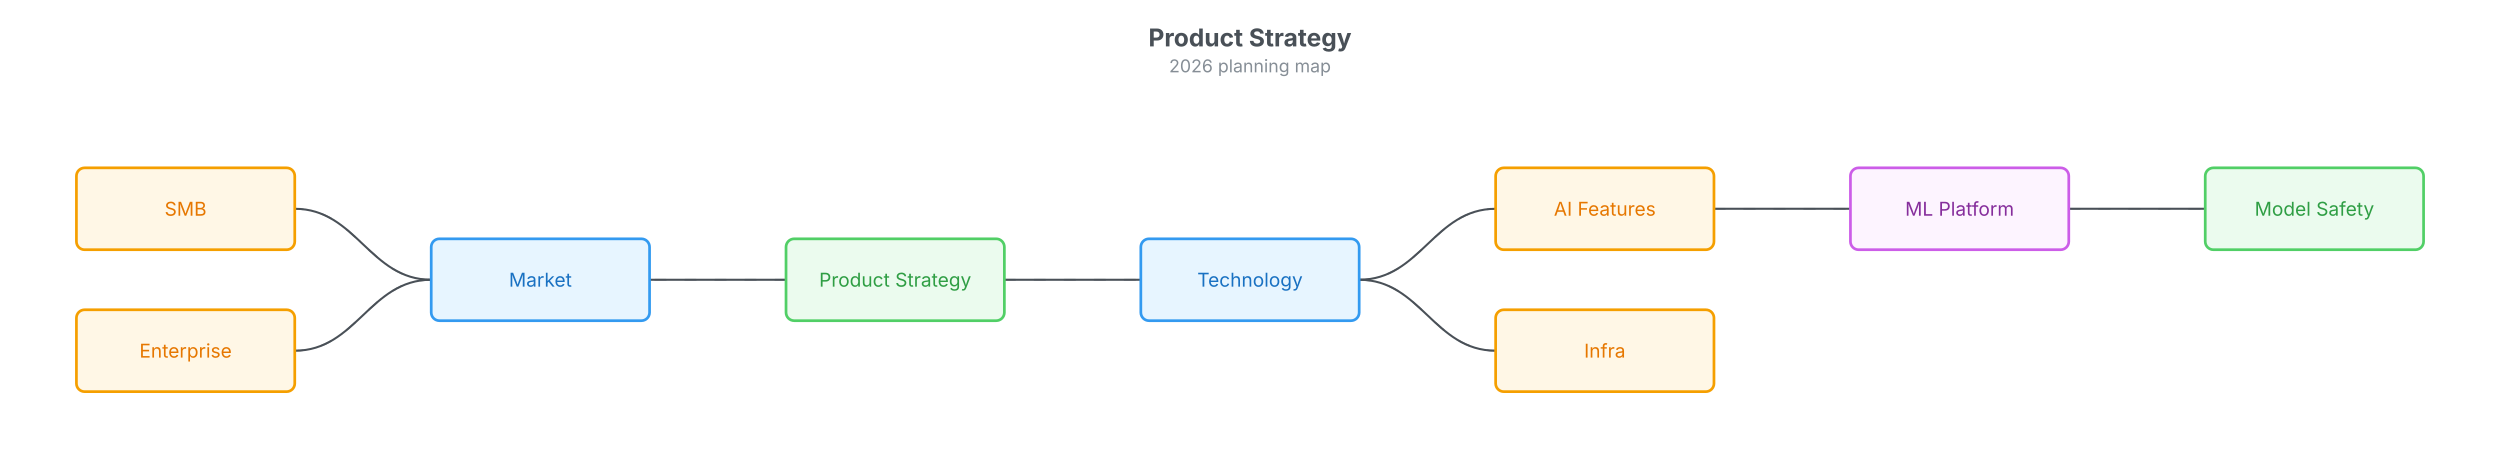
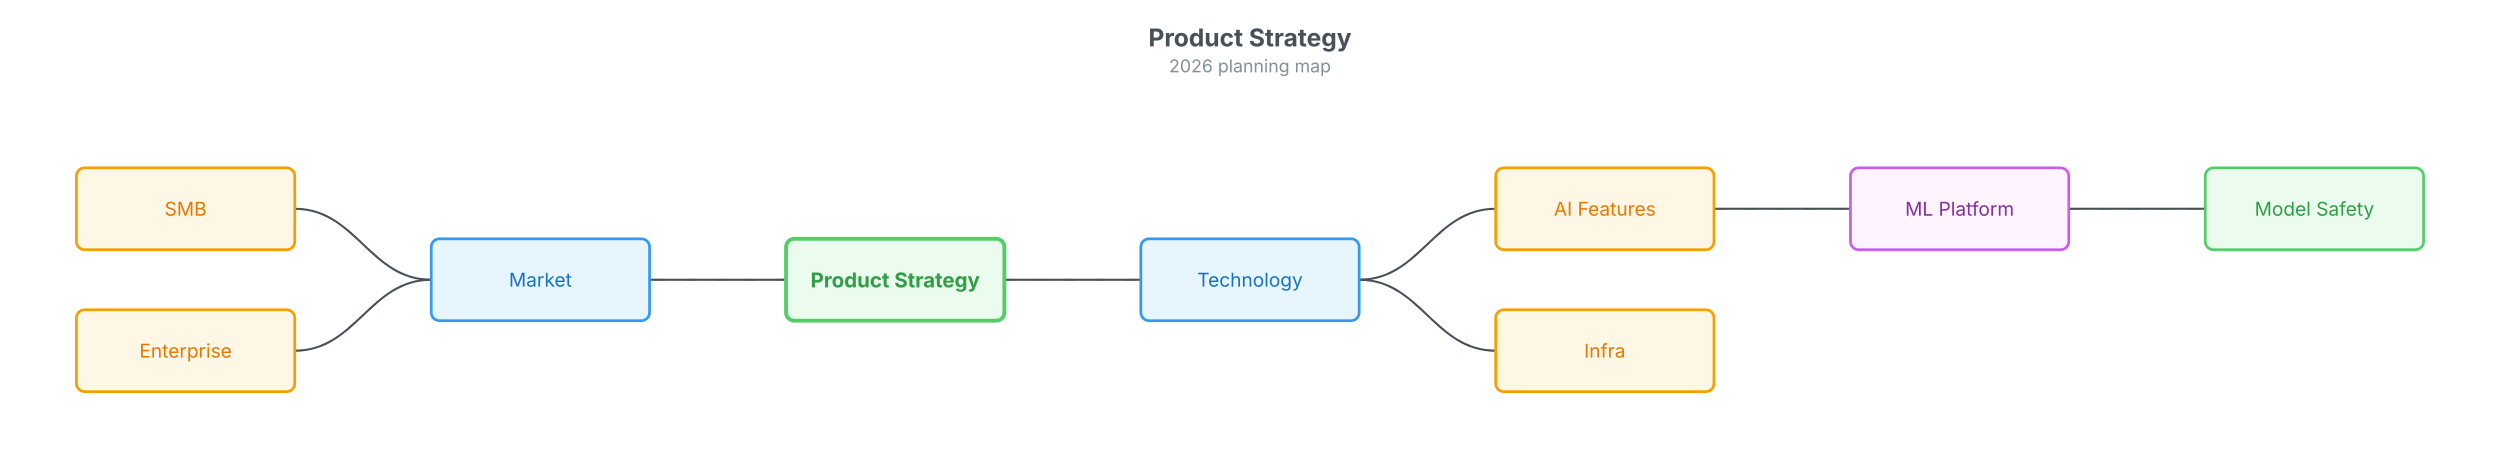
<svg xmlns="http://www.w3.org/2000/svg" width="1832" height="343" viewBox="-656 -153 1832 343">
  <text x="260" y="-119" text-anchor="middle" font-family="Inter, system-ui, -apple-system, sans-serif" font-size="18" font-weight="700" fill="#495057">Product Strategy</text>
  <text x="260" y="-100" text-anchor="middle" font-family="Inter, system-ui, -apple-system, sans-serif" font-size="13" fill="#868e96">2026 planning map</text>
  <g class="mindmap">
    <path d="M-80,52 C-125,52 -135,52 -180,52" fill="none" stroke="#495057" stroke-width="1.5" stroke-linecap="round" />
    <path d="M-80,52 C-125,52 -135,52 -180,52" fill="none" stroke="#495057" stroke-width="1.3" stroke-linecap="round" stroke-dasharray="8 14" opacity="0.55">
      <animate attributeName="stroke-dashoffset" from="0" to="-44" dur="2.2s" repeatCount="indefinite" />
    </path>
    <path d="M80,52 C125,52 135,52 180,52" fill="none" stroke="#495057" stroke-width="1.5" stroke-linecap="round" />
    <path d="M80,52 C125,52 135,52 180,52" fill="none" stroke="#495057" stroke-width="1.3" stroke-linecap="round" stroke-dasharray="8 14" opacity="0.55">
      <animate attributeName="stroke-dashoffset" from="0" to="-44" dur="2.2s" repeatCount="indefinite" />
    </path>
    <path d="M-340,52 C-385,52 -395,0 -440,0" fill="none" stroke="#495057" stroke-width="1.5" stroke-linecap="round" />
    <path d="M-340,52 C-385,52 -395,0 -440,0" fill="none" stroke="#495057" stroke-width="1.3" stroke-linecap="round" stroke-dasharray="8 14" opacity="0.55">
      <animate attributeName="stroke-dashoffset" from="0" to="-44" dur="2.2s" repeatCount="indefinite" />
    </path>
    <path d="M-340,52 C-385,52 -395,104 -440,104" fill="none" stroke="#495057" stroke-width="1.5" stroke-linecap="round" />
    <path d="M-340,52 C-385,52 -395,104 -440,104" fill="none" stroke="#495057" stroke-width="1.3" stroke-linecap="round" stroke-dasharray="8 14" opacity="0.55">
      <animate attributeName="stroke-dashoffset" from="0" to="-44" dur="2.2s" repeatCount="indefinite" />
    </path>
    <path d="M340,52 C385,52 395,0 440,0" fill="none" stroke="#495057" stroke-width="1.5" stroke-linecap="round" />
    <path d="M340,52 C385,52 395,0 440,0" fill="none" stroke="#495057" stroke-width="1.3" stroke-linecap="round" stroke-dasharray="8 14" opacity="0.55">
      <animate attributeName="stroke-dashoffset" from="0" to="-44" dur="2.2s" repeatCount="indefinite" />
    </path>
    <path d="M340,52 C385,52 395,104 440,104" fill="none" stroke="#495057" stroke-width="1.5" stroke-linecap="round" />
    <path d="M340,52 C385,52 395,104 440,104" fill="none" stroke="#495057" stroke-width="1.3" stroke-linecap="round" stroke-dasharray="8 14" opacity="0.55">
      <animate attributeName="stroke-dashoffset" from="0" to="-44" dur="2.2s" repeatCount="indefinite" />
    </path>
    <path d="M600,0 C645,0 655,0 700,0" fill="none" stroke="#495057" stroke-width="1.5" stroke-linecap="round" />
    <path d="M600,0 C645,0 655,0 700,0" fill="none" stroke="#495057" stroke-width="1.3" stroke-linecap="round" stroke-dasharray="8 14" opacity="0.55">
      <animate attributeName="stroke-dashoffset" from="0" to="-44" dur="2.2s" repeatCount="indefinite" />
    </path>
    <path d="M860,0 C905,0 915,0 960,0" fill="none" stroke="#495057" stroke-width="1.5" stroke-linecap="round" />
    <path d="M860,0 C905,0 915,0 960,0" fill="none" stroke="#495057" stroke-width="1.3" stroke-linecap="round" stroke-dasharray="8 14" opacity="0.55">
      <animate attributeName="stroke-dashoffset" from="0" to="-44" dur="2.2s" repeatCount="indefinite" />
    </path>
    <g class="node node-terminal" data-id="root">
-       <rect x="-80" y="22" width="160" height="60" rx="6" ry="6" fill="#ebfbee" stroke="#51cf66" stroke-width="2" />
-       <text x="0" y="52" text-anchor="middle" dominant-baseline="middle" font-family="Inter, system-ui, -apple-system, sans-serif" font-size="14" fill="#2f9e44">Product Strategy</text>
+       <rect x="-80" y="22" width="160" height="60" rx="6" ry="6" fill="#ebfbee" stroke="#51cf66" stroke-width="2.8" />
+       <text x="0" y="52" text-anchor="middle" dominant-baseline="middle" font-family="Inter, system-ui, -apple-system, sans-serif" font-size="15" font-weight="700" fill="#2f9e44">Product Strategy</text>
    </g>
    <g class="node node-process" data-id="market">
      <rect x="-340" y="22" width="160" height="60" rx="6" ry="6" fill="#e7f5ff" stroke="#339af0" stroke-width="2" />
      <text x="-260" y="52" text-anchor="middle" dominant-baseline="middle" font-family="Inter, system-ui, -apple-system, sans-serif" font-size="14" fill="#1971c2">Market</text>
    </g>
    <g class="node node-process" data-id="tech">
      <rect x="180" y="22" width="160" height="60" rx="6" ry="6" fill="#e7f5ff" stroke="#339af0" stroke-width="2" />
      <text x="260" y="52" text-anchor="middle" dominant-baseline="middle" font-family="Inter, system-ui, -apple-system, sans-serif" font-size="14" fill="#1971c2">Technology</text>
    </g>
    <g class="node node-decision" data-id="smb">
      <rect x="-600" y="-30" width="160" height="60" rx="6" ry="6" fill="#fff7e6" stroke="#f59f00" stroke-width="2" />
      <text x="-520" y="0" text-anchor="middle" dominant-baseline="middle" font-family="Inter, system-ui, -apple-system, sans-serif" font-size="14" fill="#e67700">SMB</text>
    </g>
    <g class="node node-decision" data-id="ent">
      <rect x="-600" y="74" width="160" height="60" rx="6" ry="6" fill="#fff7e6" stroke="#f59f00" stroke-width="2" />
      <text x="-520" y="104" text-anchor="middle" dominant-baseline="middle" font-family="Inter, system-ui, -apple-system, sans-serif" font-size="14" fill="#e67700">Enterprise</text>
    </g>
    <g class="node node-decision" data-id="ai">
      <rect x="440" y="-30" width="160" height="60" rx="6" ry="6" fill="#fff7e6" stroke="#f59f00" stroke-width="2" />
      <text x="520" y="0" text-anchor="middle" dominant-baseline="middle" font-family="Inter, system-ui, -apple-system, sans-serif" font-size="14" fill="#e67700">AI Features</text>
    </g>
    <g class="node node-decision" data-id="infra">
      <rect x="440" y="74" width="160" height="60" rx="6" ry="6" fill="#fff7e6" stroke="#f59f00" stroke-width="2" />
      <text x="520" y="104" text-anchor="middle" dominant-baseline="middle" font-family="Inter, system-ui, -apple-system, sans-serif" font-size="14" fill="#e67700">Infra</text>
    </g>
    <g class="node node-io" data-id="ml">
      <rect x="700" y="-30" width="160" height="60" rx="6" ry="6" fill="#fdf4ff" stroke="#cc5de8" stroke-width="2" />
      <text x="780" y="0" text-anchor="middle" dominant-baseline="middle" font-family="Inter, system-ui, -apple-system, sans-serif" font-size="14" fill="#862e9c">ML Platform</text>
    </g>
    <g class="node node-terminal" data-id="safety">
      <rect x="960" y="-30" width="160" height="60" rx="6" ry="6" fill="#ebfbee" stroke="#51cf66" stroke-width="2" />
      <text x="1040" y="0" text-anchor="middle" dominant-baseline="middle" font-family="Inter, system-ui, -apple-system, sans-serif" font-size="14" fill="#2f9e44">Model Safety</text>
    </g>
  </g>
</svg>
